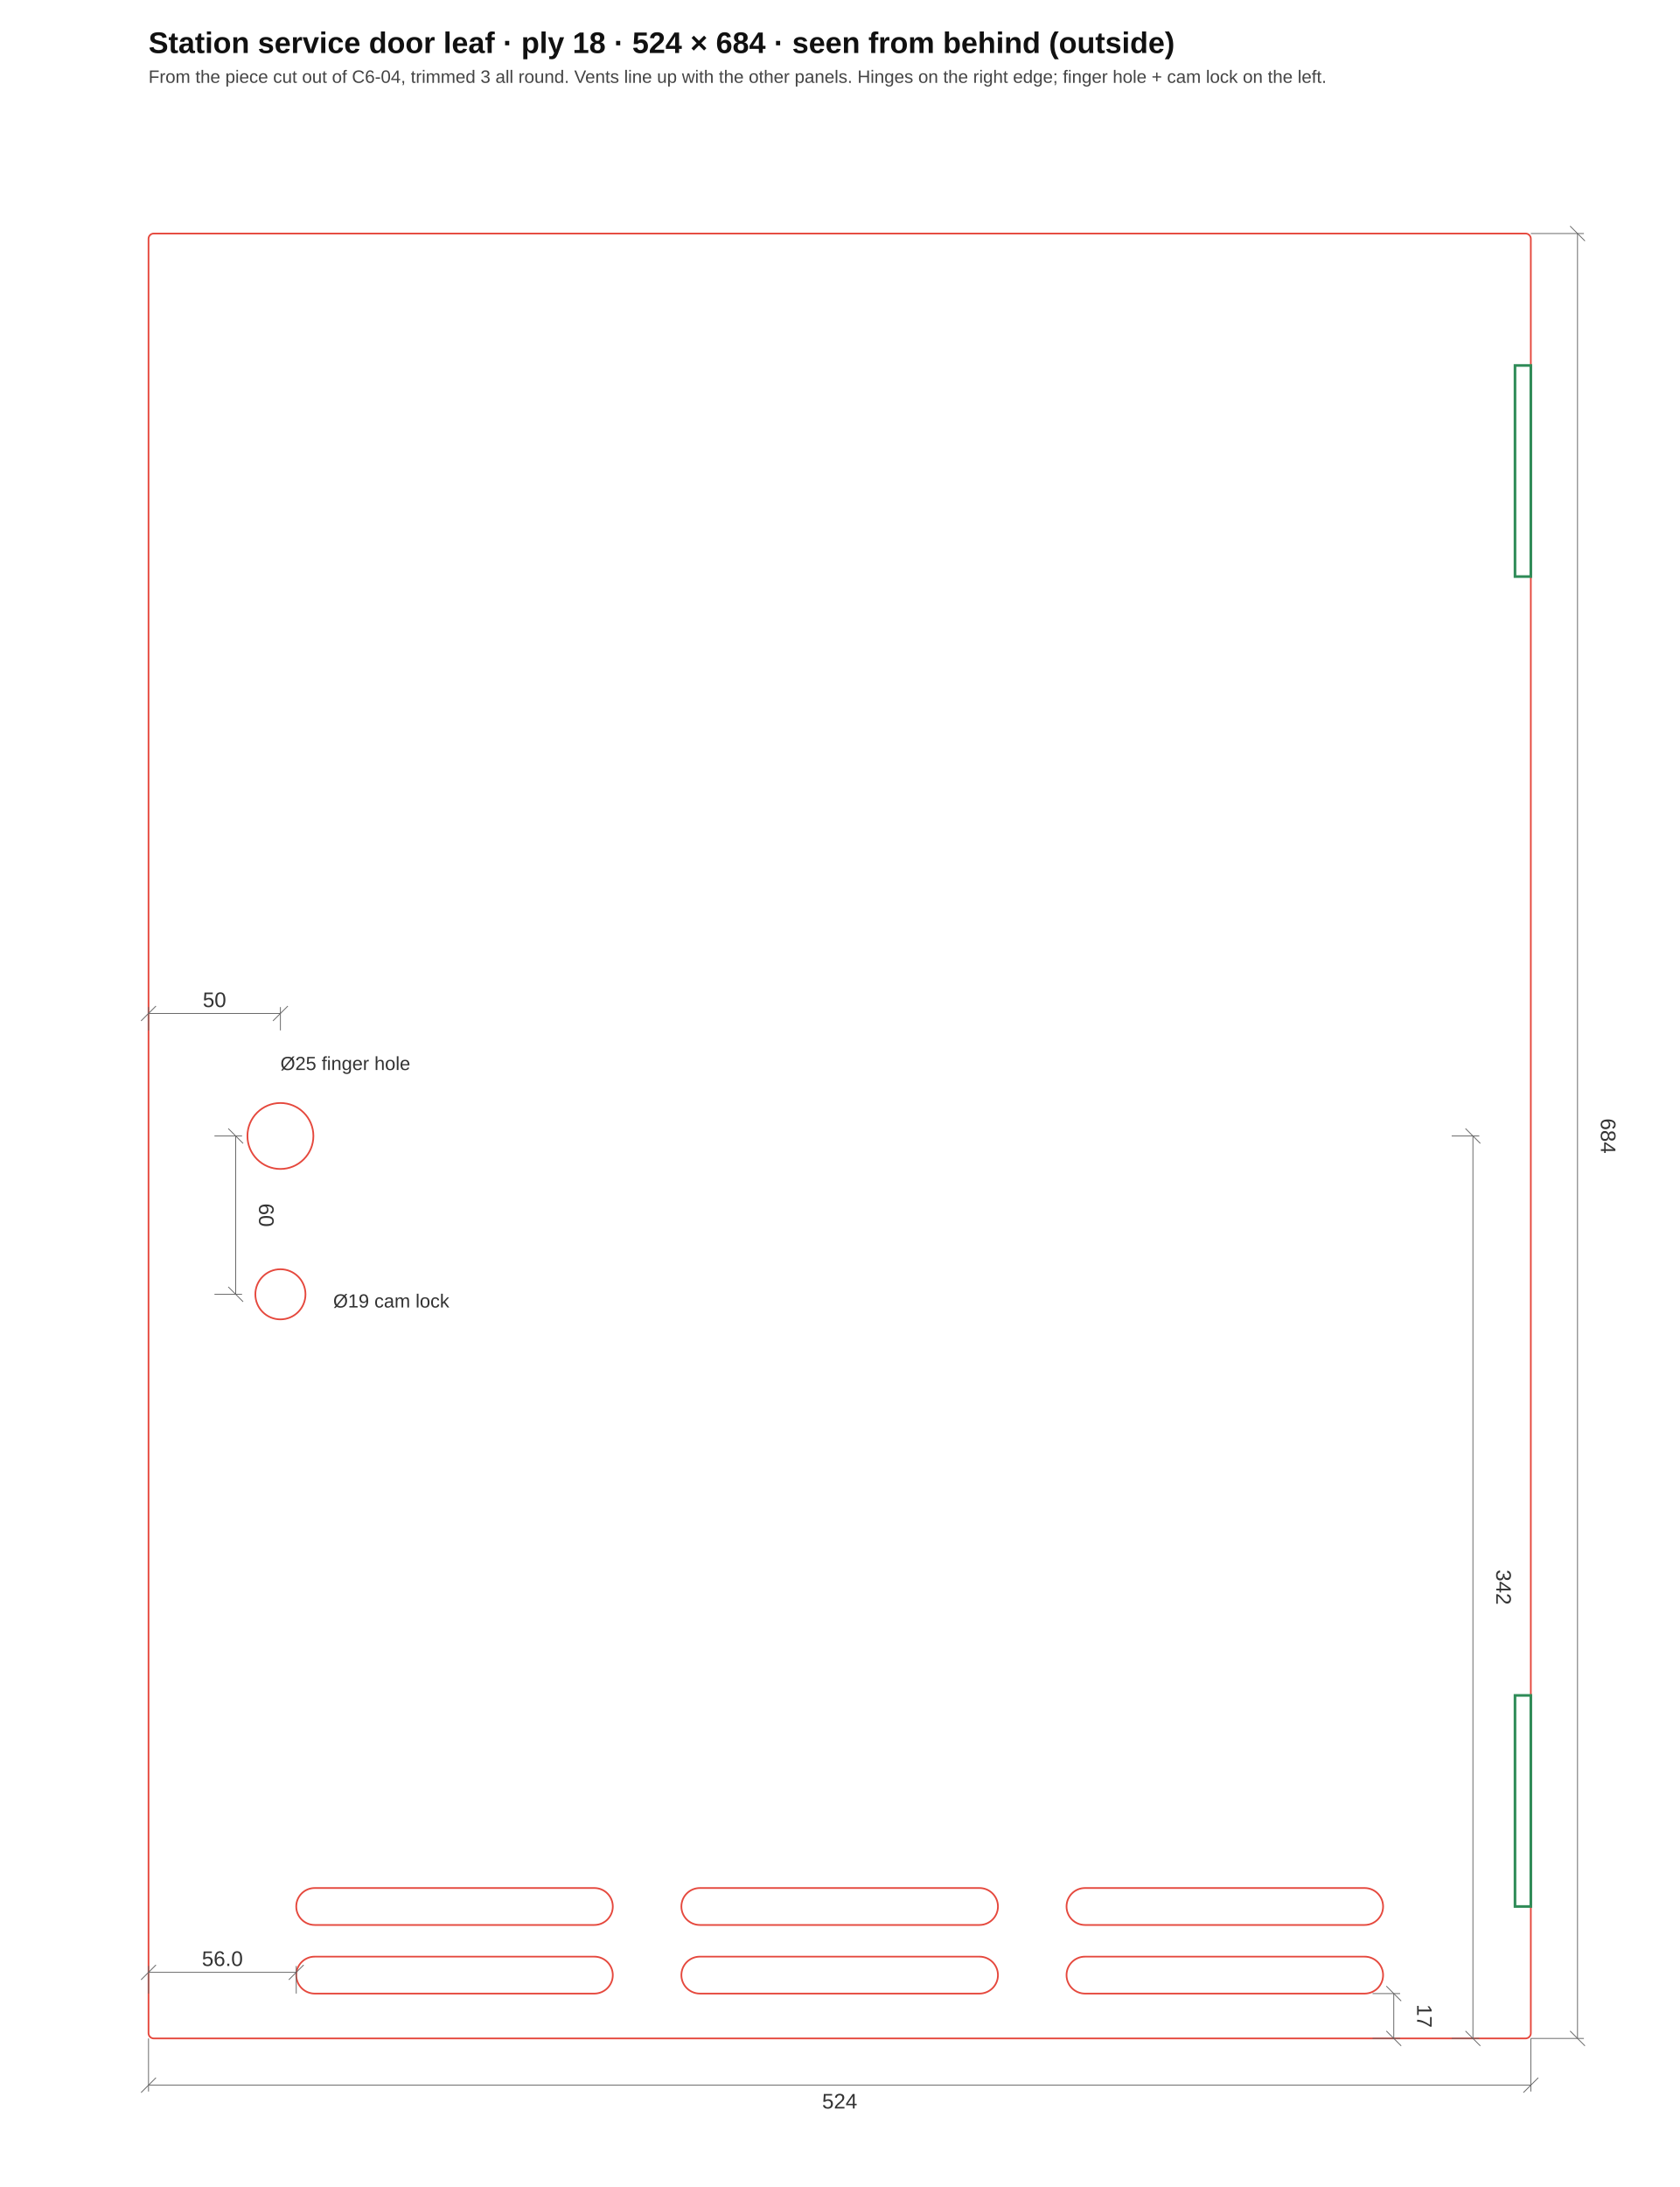
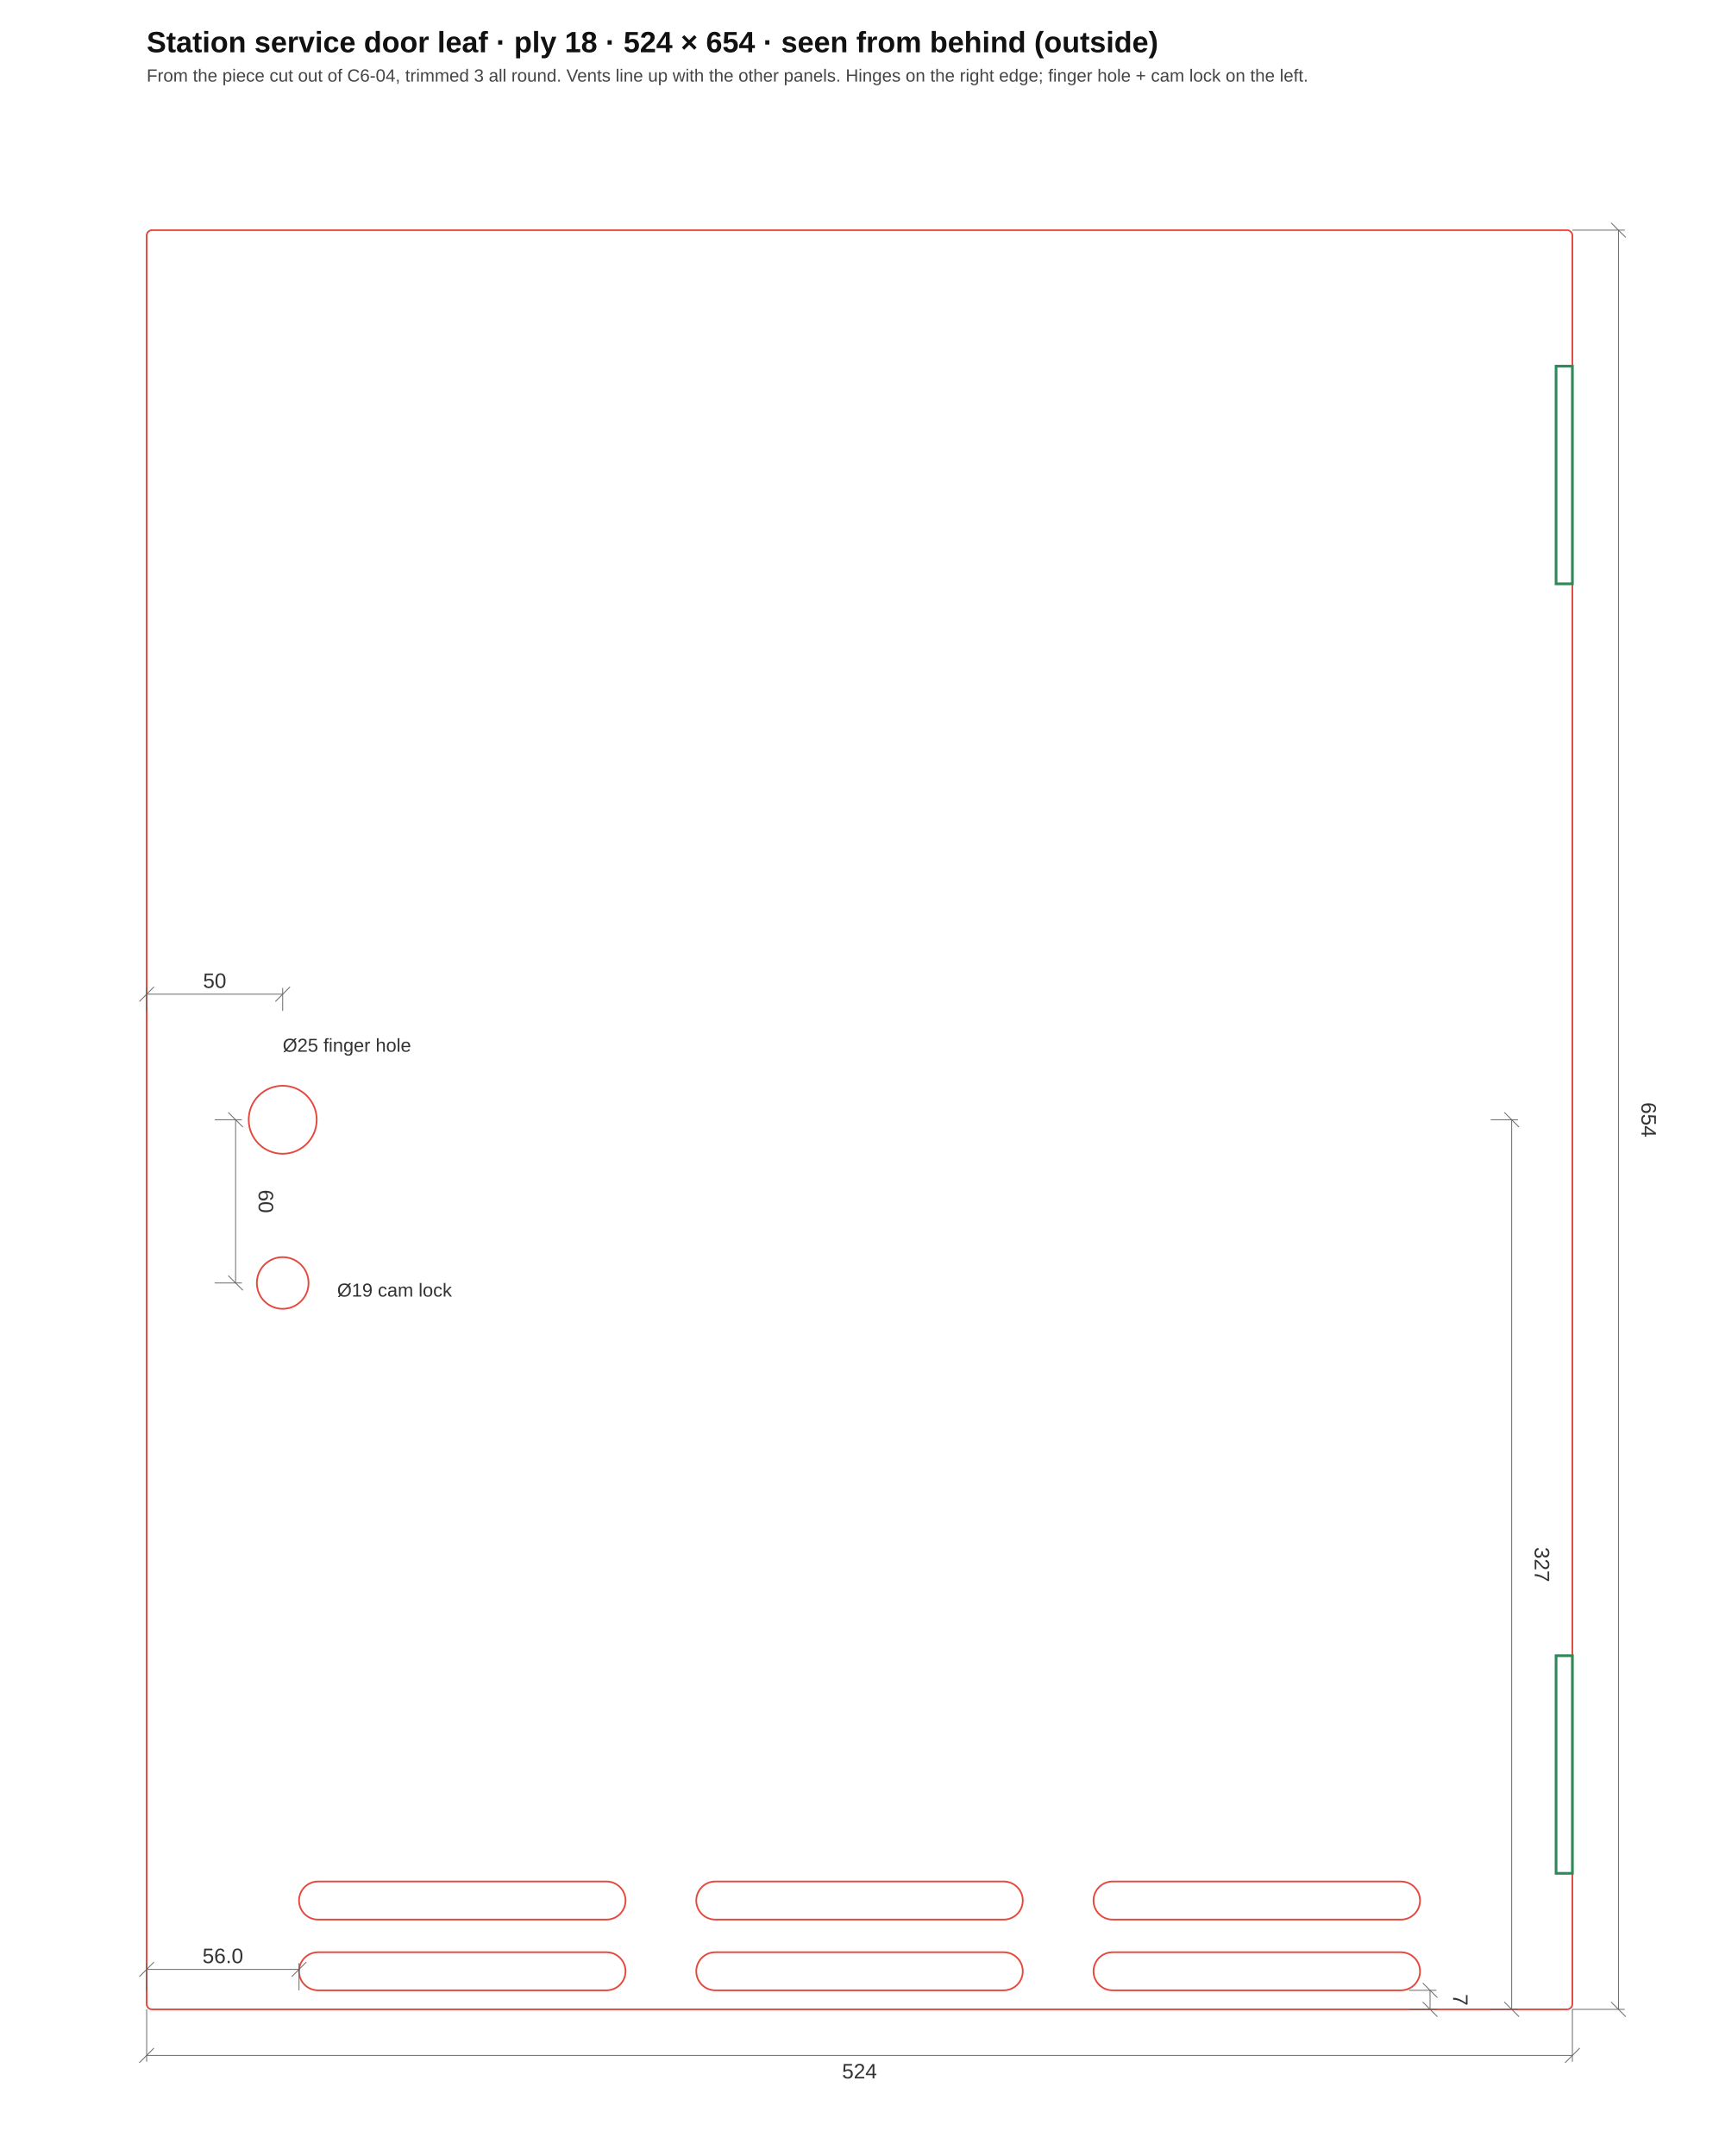
- <svg xmlns="http://www.w3.org/2000/svg" width="636.7mm" height="828.8mm" viewBox="-56.3 -88.5 636.7 828.8">
-   <g id="CUT_through" fill="none" stroke="#E5483D" stroke-width="0.64">
-     <path d="M2.00 0.00H522.00A2 2 0 0 1 524.00 2.00V682.00A2 2 0 0 1 522.00 684.00H2.00A2 2 0 0 1 0.00 682.00V2.00A2 2 0 0 1 2.00 0.00Z" />
-     <path d="M63.00 653.00H169.00A7 7 0 0 1 176.00 660.00V660.00A7 7 0 0 1 169.00 667.00H63.00A7 7 0 0 1 56.00 660.00V660.00A7 7 0 0 1 63.00 653.00Z" />
-     <path d="M209.00 653.00H315.00A7 7 0 0 1 322.00 660.00V660.00A7 7 0 0 1 315.00 667.00H209.00A7 7 0 0 1 202.00 660.00V660.00A7 7 0 0 1 209.00 653.00Z" />
-     <path d="M355.00 653.00H461.00A7 7 0 0 1 468.00 660.00V660.00A7 7 0 0 1 461.00 667.00H355.00A7 7 0 0 1 348.00 660.00V660.00A7 7 0 0 1 355.00 653.00Z" />
-     <path d="M63.00 627.00H169.00A7 7 0 0 1 176.00 634.00V634.00A7 7 0 0 1 169.00 641.00H63.00A7 7 0 0 1 56.00 634.00V634.00A7 7 0 0 1 63.00 627.00Z" />
-     <path d="M209.00 627.00H315.00A7 7 0 0 1 322.00 634.00V634.00A7 7 0 0 1 315.00 641.00H209.00A7 7 0 0 1 202.00 634.00V634.00A7 7 0 0 1 209.00 627.00Z" />
-     <path d="M355.00 627.00H461.00A7 7 0 0 1 468.00 634.00V634.00A7 7 0 0 1 461.00 641.00H355.00A7 7 0 0 1 348.00 634.00V634.00A7 7 0 0 1 355.00 627.00Z" />
-     <path d="M37.50 342.00A12.5 12.5 0 1 0 62.50 342.00A12.5 12.5 0 1 0 37.50 342.00Z" />
-     <path d="M40.50 402.00A9.5 9.5 0 1 0 59.50 402.00A9.5 9.5 0 1 0 40.50 402.00Z" />
+ <svg xmlns="http://www.w3.org/2000/svg" width="631.7mm" height="792.5mm" viewBox="-53.9 -84.6 631.7 792.5">
+   <g id="CUT_through" fill="none" stroke="#E5483D" stroke-width="0.62">
+     <path d="M2.00 0.00H522.00A2 2 0 0 1 524.00 2.00V652.00A2 2 0 0 1 522.00 654.00H2.00A2 2 0 0 1 0.00 652.00V2.00A2 2 0 0 1 2.00 0.00Z" />
+     <path d="M63.00 633.00H169.00A7 7 0 0 1 176.00 640.00V640.00A7 7 0 0 1 169.00 647.00H63.00A7 7 0 0 1 56.00 640.00V640.00A7 7 0 0 1 63.00 633.00Z" />
+     <path d="M209.00 633.00H315.00A7 7 0 0 1 322.00 640.00V640.00A7 7 0 0 1 315.00 647.00H209.00A7 7 0 0 1 202.00 640.00V640.00A7 7 0 0 1 209.00 633.00Z" />
+     <path d="M355.00 633.00H461.00A7 7 0 0 1 468.00 640.00V640.00A7 7 0 0 1 461.00 647.00H355.00A7 7 0 0 1 348.00 640.00V640.00A7 7 0 0 1 355.00 633.00Z" />
+     <path d="M63.00 607.00H169.00A7 7 0 0 1 176.00 614.00V614.00A7 7 0 0 1 169.00 621.00H63.00A7 7 0 0 1 56.00 614.00V614.00A7 7 0 0 1 63.00 607.00Z" />
+     <path d="M209.00 607.00H315.00A7 7 0 0 1 322.00 614.00V614.00A7 7 0 0 1 315.00 621.00H209.00A7 7 0 0 1 202.00 614.00V614.00A7 7 0 0 1 209.00 607.00Z" />
+     <path d="M355.00 607.00H461.00A7 7 0 0 1 468.00 614.00V614.00A7 7 0 0 1 461.00 621.00H355.00A7 7 0 0 1 348.00 614.00V614.00A7 7 0 0 1 355.00 607.00Z" />
+     <path d="M37.50 327.00A12.5 12.5 0 1 0 62.50 327.00A12.5 12.5 0 1 0 37.50 327.00Z" />
+     <path d="M40.50 387.00A9.5 9.5 0 1 0 59.50 387.00A9.5 9.5 0 1 0 40.50 387.00Z" />
  </g>
  <g id="MARK_pencil_do_not_cut" fill="none" stroke="#2E8B57" stroke-width="{max(0.4, ts*0.05):.2f}" stroke-dasharray="{ts*0.8:.1f} {ts*0.4:.1f}">
-     <path d="M518.00 554.00H524.00V634.00H518.00Z" />
+     <path d="M518.00 524.00H524.00V604.00H518.00Z" />
    <path d="M518.00 50.00H524.00V130.00H518.00Z" />
  </g>
-   <g id="DIMENSIONS_do_not_cut" fill="none" stroke="#666" stroke-width="0.32" font-family="IBM Plex Sans, Arial, sans-serif" font-size="8.0">
-     <path d="M0.00 684.00L0.00 704.12M524.00 684.00L524.00 704.12M0.00 701.70L524.00 701.70" />
-     <path d="M-2.82 704.52L2.82 698.89" />
-     <path d="M521.18 704.52L526.82 698.89" />
-     <text x="262.00" y="710.56" fill="#333" stroke="none" text-anchor="middle" transform="rotate(0.00 262.00 710.56)">524</text>
-     <path d="M524.00 684.00L544.12 684.00M524.00 0.00L544.12 0.00M541.70 684.00L541.70 0.00" />
-     <path d="M544.52 686.82L538.89 681.18" />
-     <path d="M544.52 2.82L538.89 -2.82" />
-     <text x="550.56" y="342.00" fill="#333" stroke="none" text-anchor="middle" transform="rotate(90.00 550.56 342.00)">684</text>
-     <path d="M0.00 302.00L0.00 293.15M50.00 302.00L50.00 293.15M0.00 295.56L50.00 295.56" />
-     <path d="M-2.82 298.38L2.82 292.75" />
-     <path d="M47.18 298.38L52.82 292.75" />
-     <text x="25.00" y="293.15" fill="#333" stroke="none" text-anchor="middle" transform="rotate(0.00 25.00 293.15)">50</text>
-     <path d="M25.00 402.00L35.46 402.00M25.00 342.00L35.46 342.00M33.05 402.00L33.05 342.00" />
-     <path d="M35.86 404.82L30.23 399.18" />
-     <path d="M35.86 344.82L30.23 339.18" />
-     <text x="41.90" y="372.00" fill="#333" stroke="none" text-anchor="middle" transform="rotate(90.00 41.90 372.00)">60</text>
-     <path d="M494.00 684.00L504.46 684.00M494.00 342.00L504.46 342.00M502.05 684.00L502.05 342.00" />
-     <path d="M504.86 686.82L499.23 681.18" />
-     <path d="M504.86 344.82L499.23 339.18" />
-     <text x="510.90" y="513.00" fill="#333" stroke="none" text-anchor="middle" transform="rotate(90.00 510.90 513.00)">342</text>
-     <path d="M0.00 667.00L0.00 656.54M56.00 667.00L56.00 656.54M0.00 658.95L56.00 658.95" />
-     <path d="M-2.82 661.77L2.82 656.14" />
-     <path d="M53.18 661.77L58.82 656.14" />
-     <text x="28.00" y="656.54" fill="#333" stroke="none" text-anchor="middle" transform="rotate(0.00 28.00 656.54)">56.0</text>
-     <path d="M464.00 684.00L474.46 684.00M464.00 667.00L474.46 667.00M472.05 684.00L472.05 667.00" />
-     <path d="M474.86 686.82L469.23 681.18" />
-     <path d="M474.86 669.82L469.23 664.18" />
-     <text x="480.90" y="675.50" fill="#333" stroke="none" text-anchor="middle" transform="rotate(90.00 480.90 675.50)">17</text>
-     <text x="50.00" y="317.00" fill="#333" stroke="none" font-size="7.2" text-anchor="start">Ø25 finger hole</text>
-     <text x="70.00" y="407.00" fill="#333" stroke="none" font-size="7.2" text-anchor="start">Ø19 cam lock</text>
-     <text x="0" y="-68.4" fill="#111" stroke="none" font-size="11.3" font-weight="700">Station service door leaf · ply 18 · 524 × 684 · seen from behind (outside)</text>
-     <text x="0" y="-57.1" fill="#444" stroke="none" font-size="6.8">From the piece cut out of C6-04, trimmed 3 all round. Vents line up with the other panels. Hinges on the right edge; finger hole + cam lock on the left.</text>
+   <g id="DIMENSIONS_do_not_cut" fill="none" stroke="#666" stroke-width="0.31" font-family="IBM Plex Sans, Arial, sans-serif" font-size="7.7">
+     <path d="M0.00 654.00L0.00 673.24M524.00 654.00L524.00 673.24M0.00 670.93L524.00 670.93" />
+     <path d="M-2.69 673.62L2.69 668.23" />
+     <path d="M521.31 673.62L526.69 668.23" />
+     <text x="262.00" y="679.39" fill="#333" stroke="none" text-anchor="middle" transform="rotate(0.00 262.00 679.39)">524</text>
+     <path d="M524.00 654.00L543.24 654.00M524.00 0.00L543.24 0.00M540.93 654.00L540.93 0.00" />
+     <path d="M543.62 656.69L538.23 651.31" />
+     <path d="M543.62 2.69L538.23 -2.69" />
+     <text x="549.39" y="327.00" fill="#333" stroke="none" text-anchor="middle" transform="rotate(90.00 549.39 327.00)">654</text>
+     <path d="M0.00 287.00L0.00 278.54M50.00 287.00L50.00 278.54M0.00 280.84L50.00 280.84" />
+     <path d="M-2.69 283.54L2.69 278.15" />
+     <path d="M47.31 283.54L52.69 278.15" />
+     <text x="25.00" y="278.54" fill="#333" stroke="none" text-anchor="middle" transform="rotate(0.00 25.00 278.54)">50</text>
+     <path d="M25.00 387.00L35.00 387.00M25.00 327.00L35.00 327.00M32.69 387.00L32.69 327.00" />
+     <path d="M35.39 389.69L30.00 384.31" />
+     <path d="M35.39 329.69L30.00 324.31" />
+     <text x="41.16" y="357.00" fill="#333" stroke="none" text-anchor="middle" transform="rotate(90.00 41.16 357.00)">60</text>
+     <path d="M494.00 654.00L504.00 654.00M494.00 327.00L504.00 327.00M501.69 654.00L501.69 327.00" />
+     <path d="M504.39 656.69L499.00 651.31" />
+     <path d="M504.39 329.69L499.00 324.31" />
+     <text x="510.16" y="490.50" fill="#333" stroke="none" text-anchor="middle" transform="rotate(90.00 510.16 490.50)">327</text>
+     <path d="M0.00 647.00L0.00 637.00M56.00 647.00L56.00 637.00M0.00 639.31L56.00 639.31" />
+     <path d="M-2.69 642.00L2.69 636.61" />
+     <path d="M53.31 642.00L58.69 636.61" />
+     <text x="28.00" y="637.00" fill="#333" stroke="none" text-anchor="middle" transform="rotate(0.00 28.00 637.00)">56.0</text>
+     <path d="M464.00 654.00L474.00 654.00M464.00 647.00L474.00 647.00M471.69 654.00L471.69 647.00" />
+     <path d="M474.39 656.69L469.00 651.31" />
+     <path d="M474.39 649.69L469.00 644.31" />
+     <text x="480.16" y="650.50" fill="#333" stroke="none" text-anchor="middle" transform="rotate(90.00 480.16 650.50)">7</text>
+     <text x="50.00" y="302.00" fill="#333" stroke="none" font-size="6.9" text-anchor="start">Ø25 finger hole</text>
+     <text x="70.00" y="392.00" fill="#333" stroke="none" font-size="6.9" text-anchor="start">Ø19 cam lock</text>
+     <text x="0" y="-65.4" fill="#111" stroke="none" font-size="10.8" font-weight="700">Station service door leaf · ply 18 · 524 × 654 · seen from behind (outside)</text>
+     <text x="0" y="-54.6" fill="#444" stroke="none" font-size="6.5">From the piece cut out of C6-04, trimmed 3 all round. Vents line up with the other panels. Hinges on the right edge; finger hole + cam lock on the left.</text>
  </g>
</svg>
